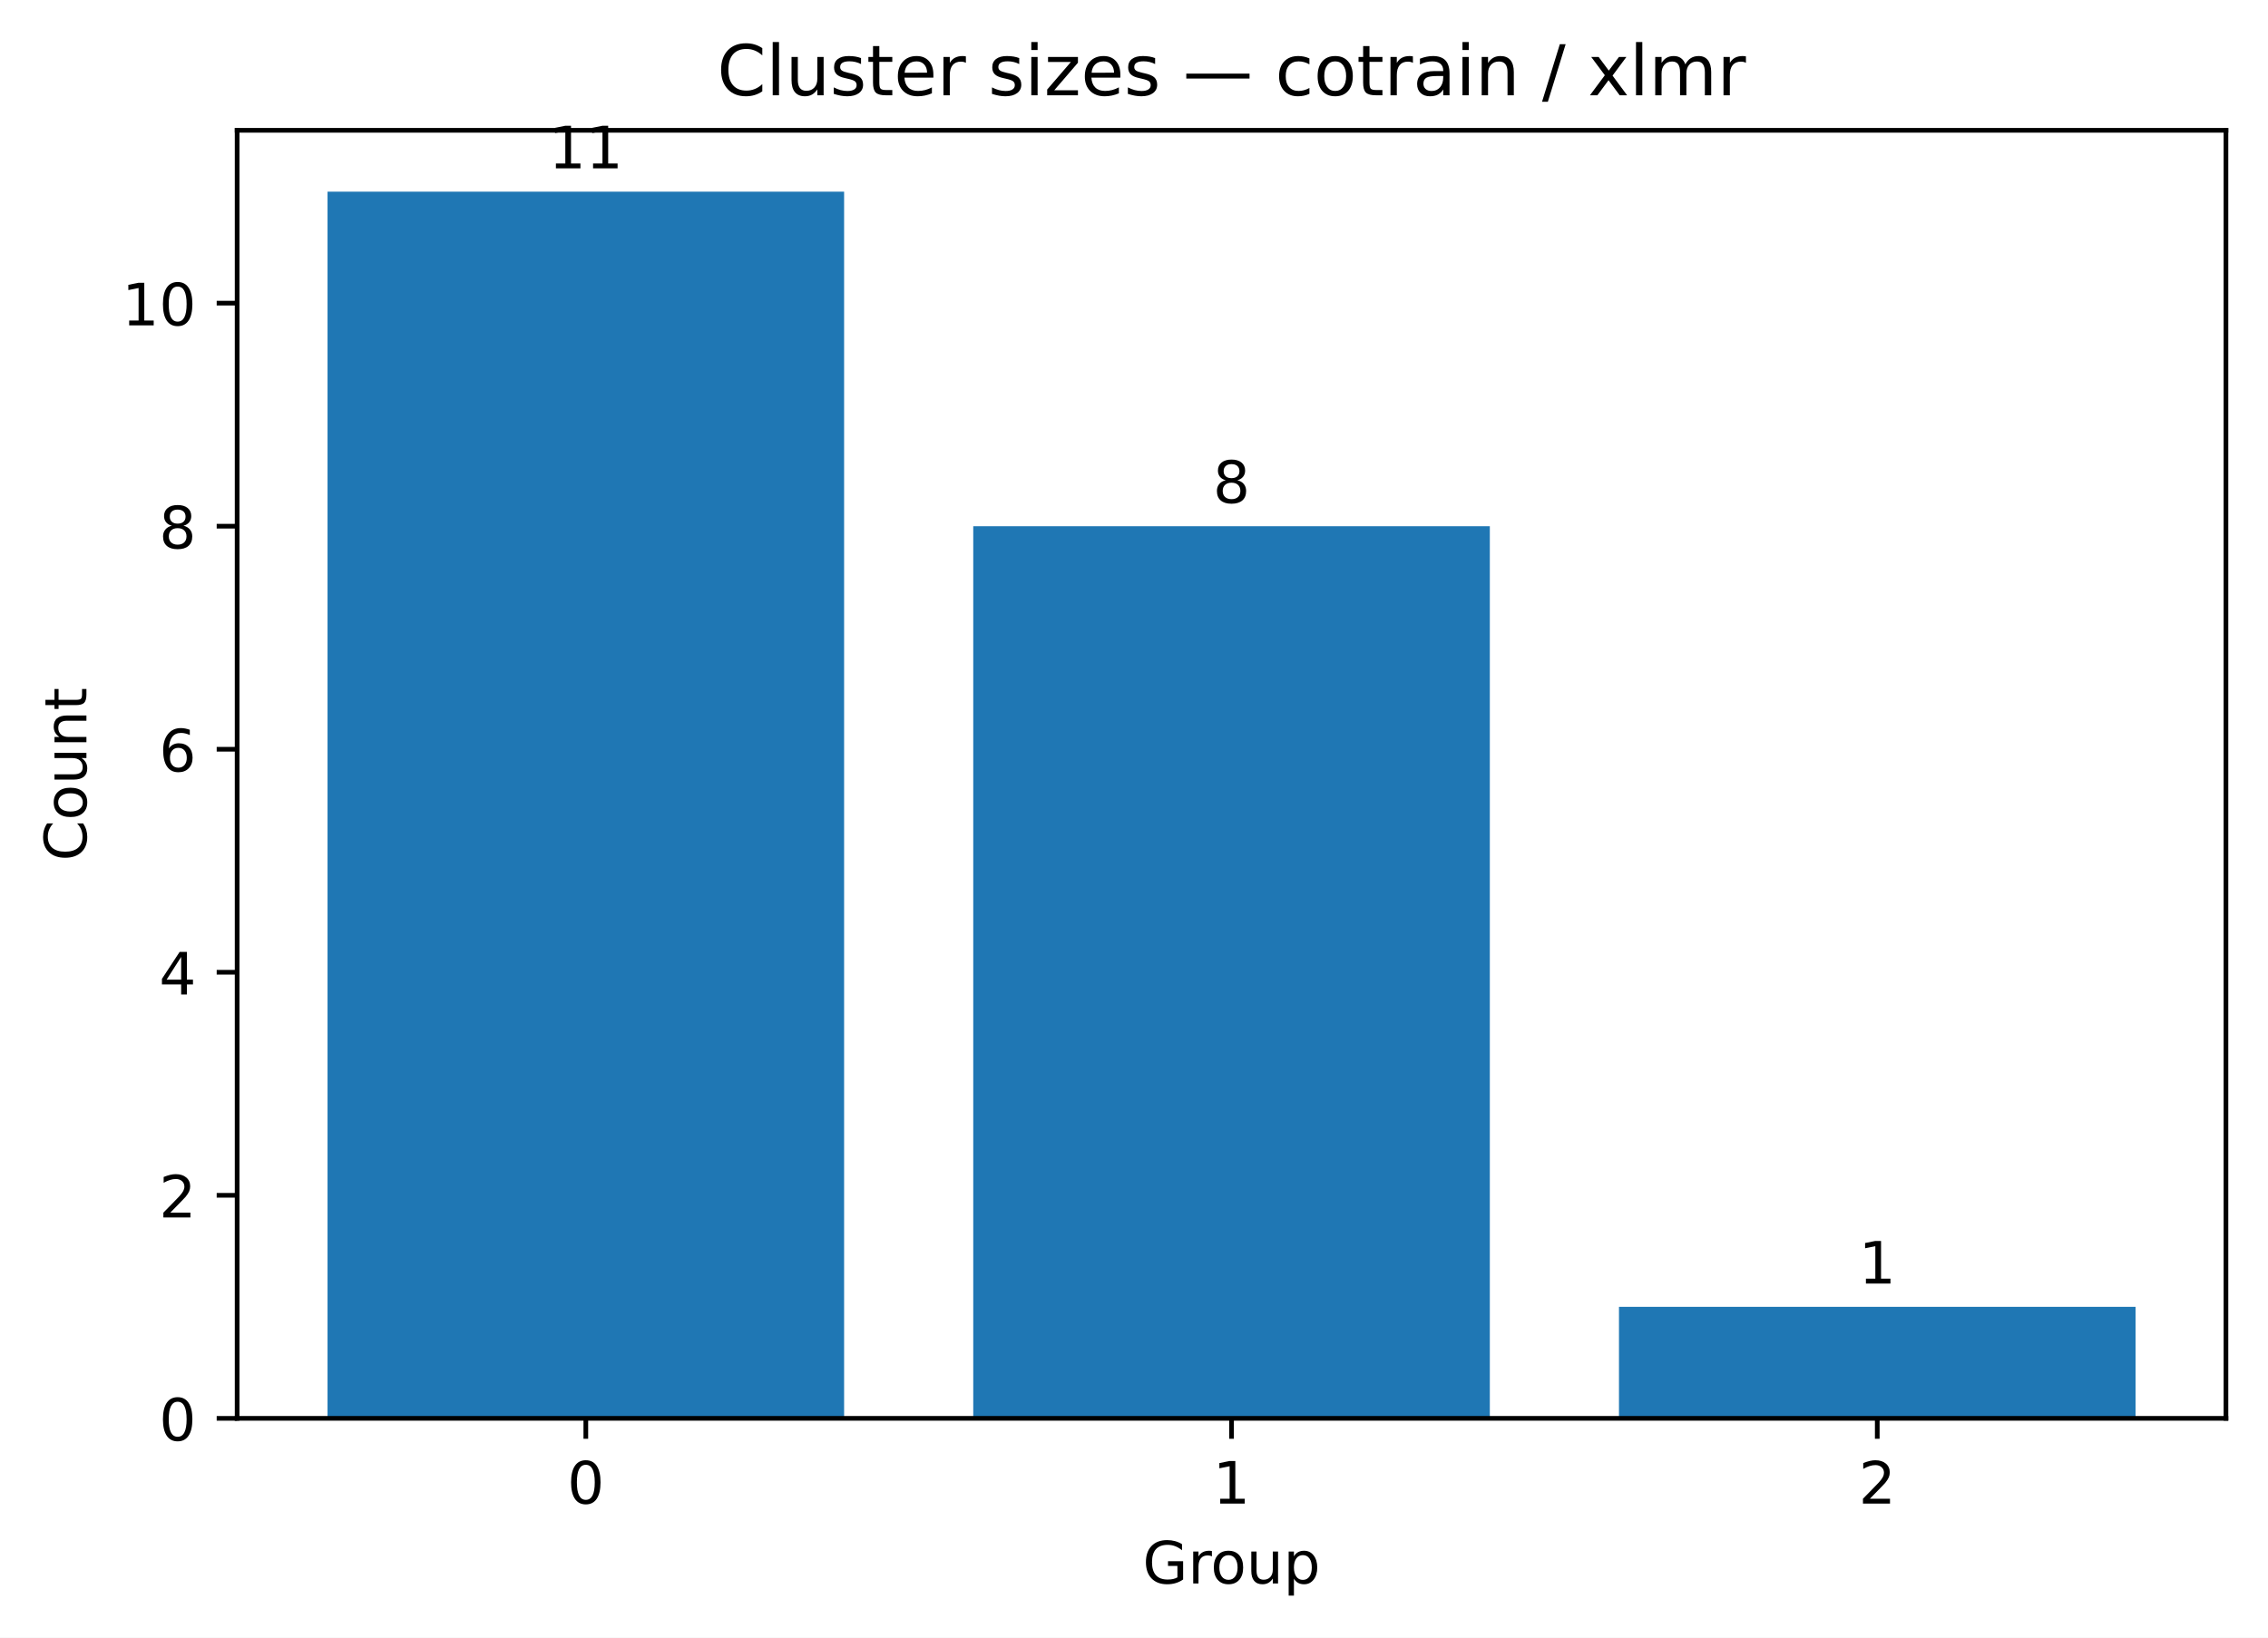
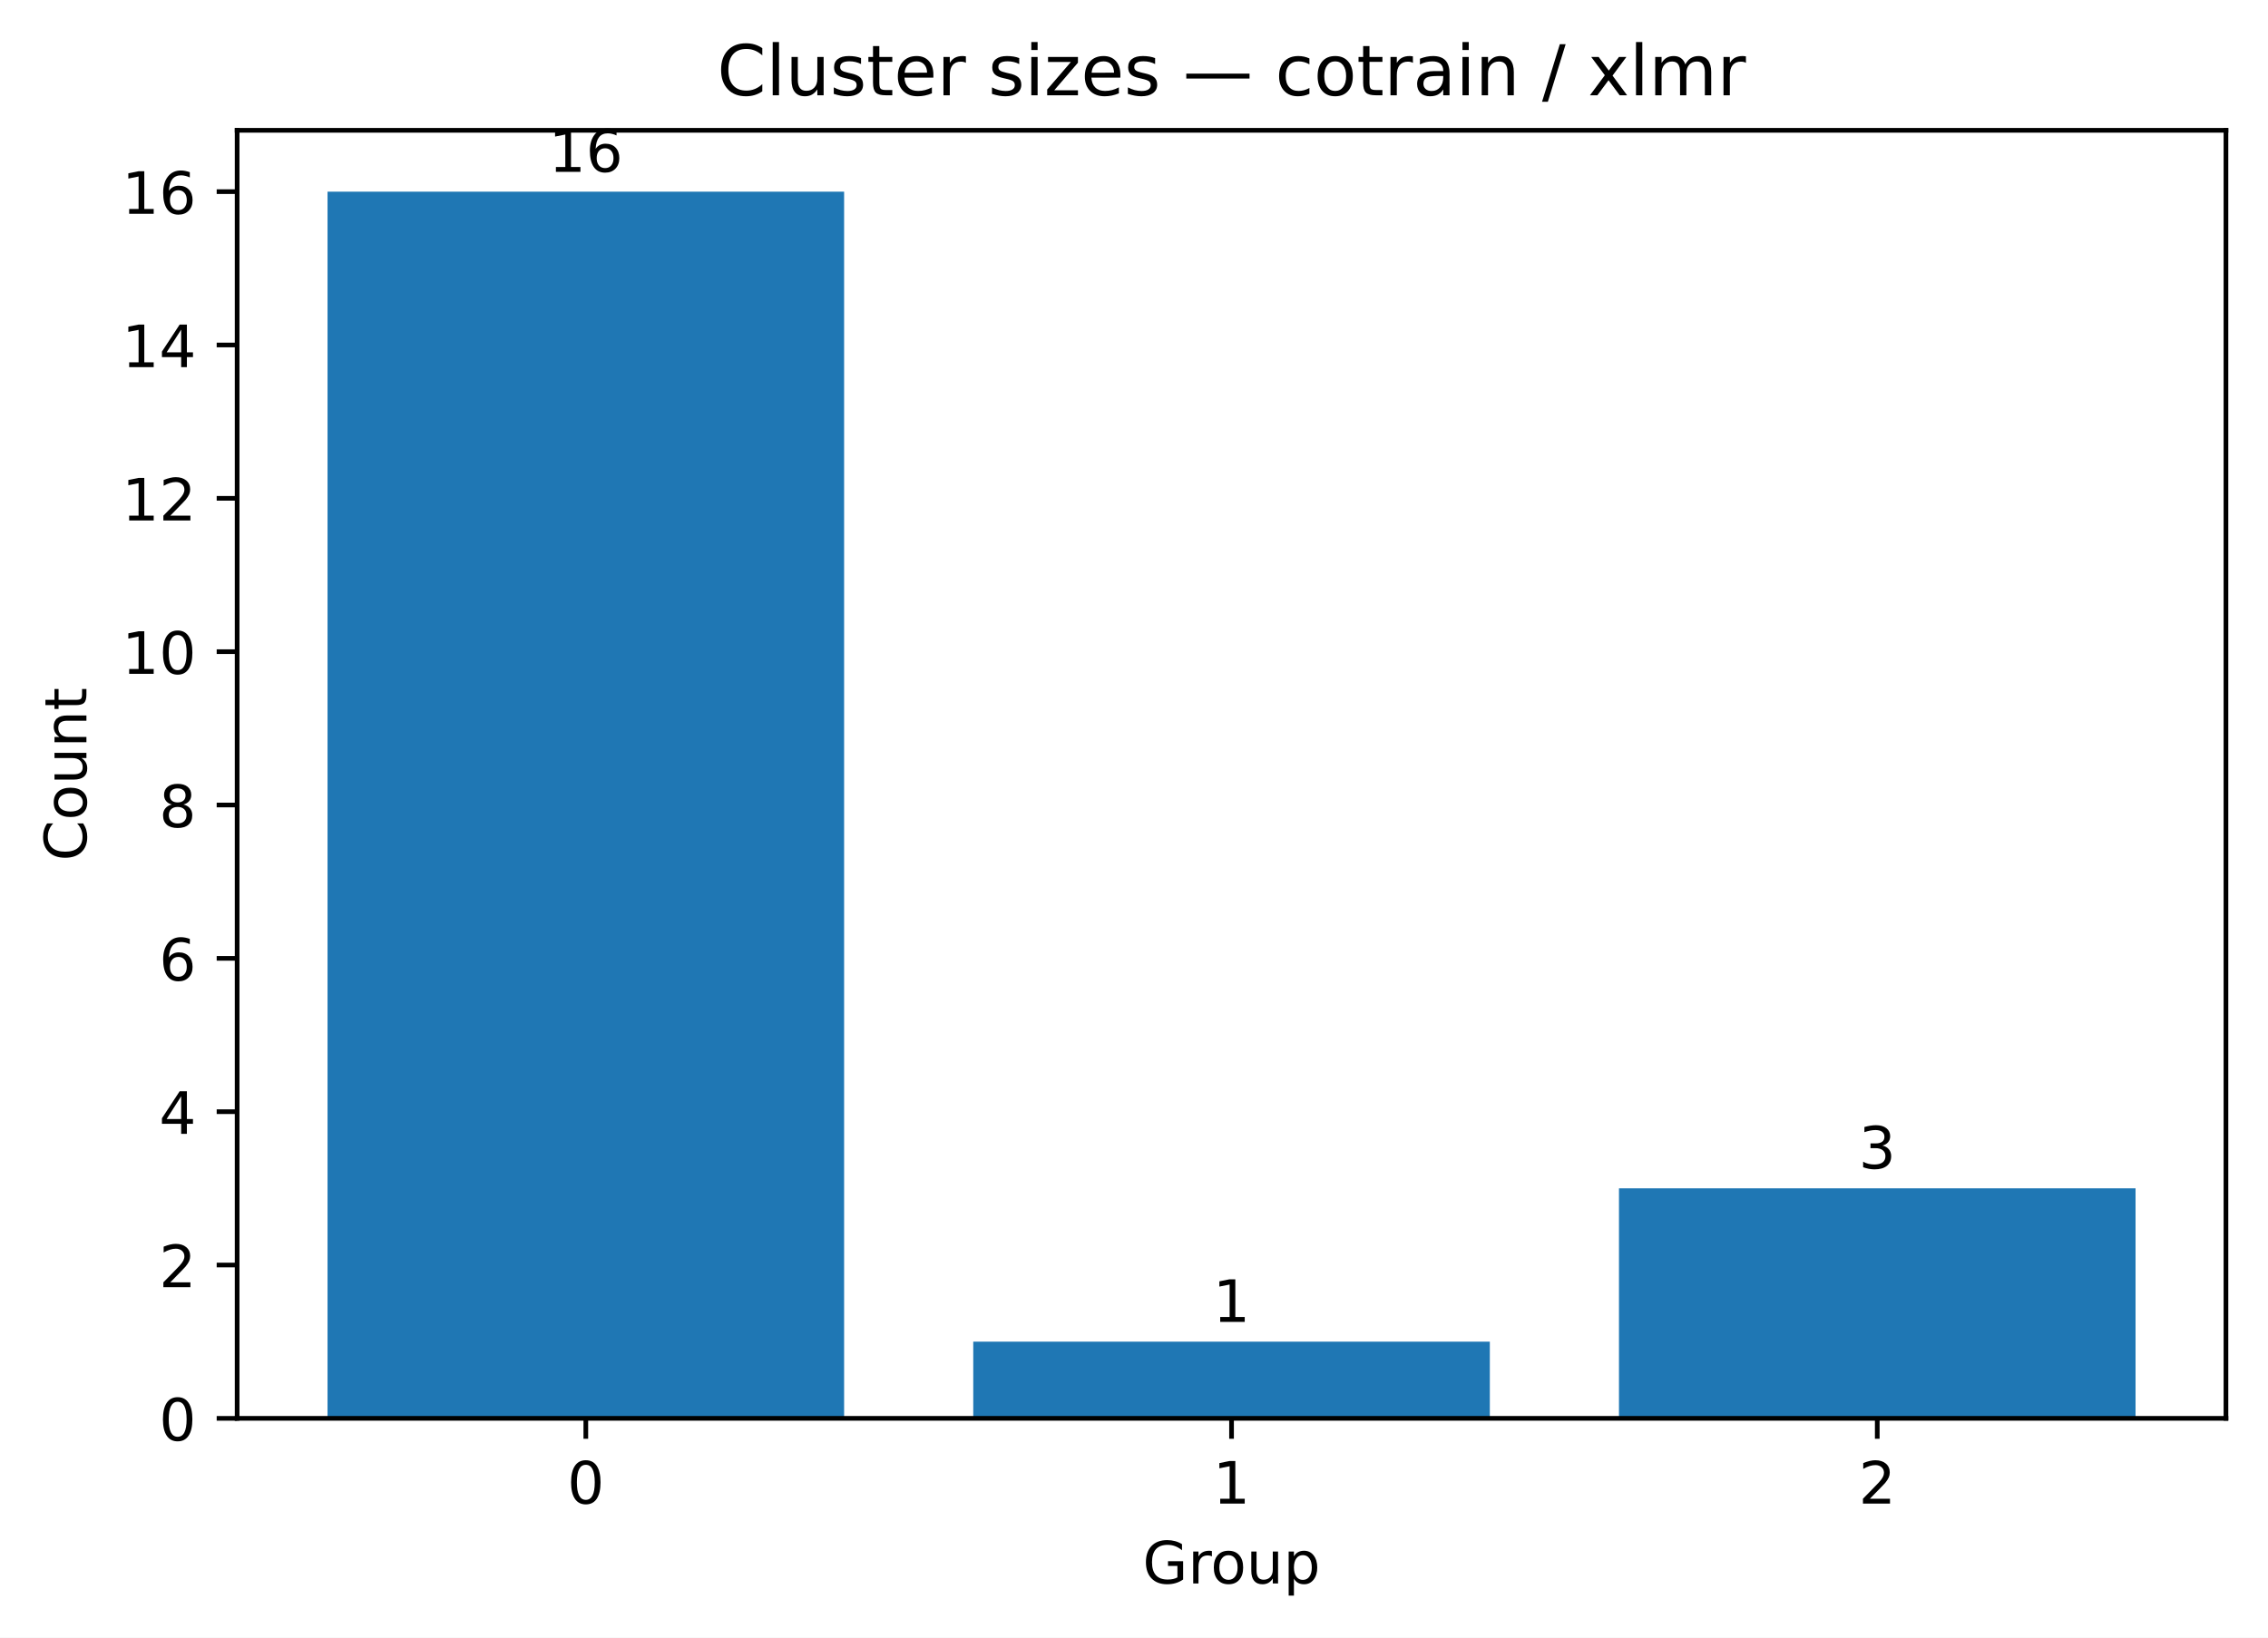
<svg xmlns="http://www.w3.org/2000/svg" xmlns:xlink="http://www.w3.org/1999/xlink" width="388.343pt" height="280.474pt" viewBox="0 0 388.343 280.474" version="1.1">
  <defs>
    <style type="text/css">*{stroke-linejoin: round; stroke-linecap: butt}</style>
  </defs>
  <g id="figure_1">
    <g id="patch_1">
      <path d="M 0 280.474  L 388.343 280.474  L 388.343 0  L 0 0  z " style="fill: #ffffff" />
    </g>
    <g id="axes_1">
      <g id="patch_2">
        <path d="M 40.603 242.918  L 381.143 242.918  L 381.143 22.318  L 40.603 22.318  z " style="fill: #ffffff" />
      </g>
      <g id="patch_3">
-         <path d="M 56.082 242.918  L 144.534 242.918  L 144.534 32.823  L 56.082 32.823  z " clip-path="url(#pf8ff4fd63a)" style="fill: #1f77b4" />
+         <path d="M 56.082 242.918  L 144.534 242.918  L 144.534 32.823  L 56.082 32.823  z " clip-path="url(#pfc1b295ae8)" style="fill: #1f77b4" />
      </g>
      <g id="patch_4">
-         <path d="M 166.647 242.918  L 255.099 242.918  L 255.099 90.122  L 166.647 90.122  z " clip-path="url(#pf8ff4fd63a)" style="fill: #1f77b4" />
+         <path d="M 166.647 242.918  L 255.099 242.918  L 255.099 229.787  L 166.647 229.787  z " clip-path="url(#pfc1b295ae8)" style="fill: #1f77b4" />
      </g>
      <g id="patch_5">
-         <path d="M 277.212 242.918  L 365.664 242.918  L 365.664 223.819  L 277.212 223.819  z " clip-path="url(#pf8ff4fd63a)" style="fill: #1f77b4" />
+         <path d="M 277.212 242.918  L 365.664 242.918  L 365.664 203.525  L 277.212 203.525  z " clip-path="url(#pfc1b295ae8)" style="fill: #1f77b4" />
      </g>
      <g id="matplotlib.axis_1">
        <g id="xtick_1">
          <g id="line2d_1">
            <defs>
-               <path id="m0f4cb98a07" d="M 0 0  L 0 3.5  " style="stroke: #000000; stroke-width: 0.8" />
+               <path id="m32617b7ccf" d="M 0 0  L 0 3.5  " style="stroke: #000000; stroke-width: 0.8" />
            </defs>
            <g>
-               <use xlink:href="#m0f4cb98a07" x="100.308" y="242.918" style="stroke: #000000; stroke-width: 0.8" />
+               <use xlink:href="#m32617b7ccf" x="100.308" y="242.918" style="stroke: #000000; stroke-width: 0.8" />
            </g>
          </g>
          <g id="text_1">
            <g transform="translate(97.12694 257.5166) scale(0.1 -0.1)">
              <defs>
                <path id="DejaVuSans-30" d="M 2034 4250  Q 1547 4250 1301 3770  Q 1056 3291 1056 2328  Q 1056 1369 1301 889  Q 1547 409 2034 409  Q 2525 409 2770 889  Q 3016 1369 3016 2328  Q 3016 3291 2770 3770  Q 2525 4250 2034 4250  z M 2034 4750  Q 2819 4750 3233 4129  Q 3647 3509 3647 2328  Q 3647 1150 3233 529  Q 2819 -91 2034 -91  Q 1250 -91 836 529  Q 422 1150 422 2328  Q 422 3509 836 4129  Q 1250 4750 2034 4750  z " transform="scale(0.015625)" />
              </defs>
              <use xlink:href="#DejaVuSans-30" />
            </g>
          </g>
        </g>
        <g id="xtick_2">
          <g id="line2d_2">
            <g>
-               <use xlink:href="#m0f4cb98a07" x="210.873" y="242.918" style="stroke: #000000; stroke-width: 0.8" />
+               <use xlink:href="#m32617b7ccf" x="210.873" y="242.918" style="stroke: #000000; stroke-width: 0.8" />
            </g>
          </g>
          <g id="text_2">
            <g transform="translate(207.6919 257.5166) scale(0.1 -0.1)">
              <defs>
                <path id="DejaVuSans-31" d="M 794 531  L 1825 531  L 1825 4091  L 703 3866  L 703 4441  L 1819 4666  L 2450 4666  L 2450 531  L 3481 531  L 3481 0  L 794 0  L 794 531  z " transform="scale(0.015625)" />
              </defs>
              <use xlink:href="#DejaVuSans-31" />
            </g>
          </g>
        </g>
        <g id="xtick_3">
          <g id="line2d_3">
            <g>
-               <use xlink:href="#m0f4cb98a07" x="321.438" y="242.918" style="stroke: #000000; stroke-width: 0.8" />
+               <use xlink:href="#m32617b7ccf" x="321.438" y="242.918" style="stroke: #000000; stroke-width: 0.8" />
            </g>
          </g>
          <g id="text_3">
            <g transform="translate(318.2568 257.5166) scale(0.1 -0.1)">
              <defs>
                <path id="DejaVuSans-32" d="M 1228 531  L 3431 531  L 3431 0  L 469 0  L 469 531  Q 828 903 1448 1529  Q 2069 2156 2228 2338  Q 2531 2678 2651 2914  Q 2772 3150 2772 3378  Q 2772 3750 2511 3984  Q 2250 4219 1831 4219  Q 1534 4219 1204 4116  Q 875 4013 500 3803  L 500 4441  Q 881 4594 1212 4672  Q 1544 4750 1819 4750  Q 2544 4750 2975 4387  Q 3406 4025 3406 3419  Q 3406 3131 3298 2873  Q 3191 2616 2906 2266  Q 2828 2175 2409 1742  Q 1991 1309 1228 531  z " transform="scale(0.015625)" />
              </defs>
              <use xlink:href="#DejaVuSans-32" />
            </g>
          </g>
        </g>
        <g id="text_4">
          <g transform="translate(195.6536 271.1947) scale(0.1 -0.1)">
            <defs>
              <path id="DejaVuSans-47" d="M 3809 666  L 3809 1919  L 2778 1919  L 2778 2438  L 4434 2438  L 4434 434  Q 4069 175 3628 42  Q 3188 -91 2688 -91  Q 1594 -91 976 548  Q 359 1188 359 2328  Q 359 3472 976 4111  Q 1594 4750 2688 4750  Q 3144 4750 3555 4637  Q 3966 4525 4313 4306  L 4313 3634  Q 3963 3931 3569 4081  Q 3175 4231 2741 4231  Q 1884 4231 1454 3753  Q 1025 3275 1025 2328  Q 1025 1384 1454 906  Q 1884 428 2741 428  Q 3075 428 3337 486  Q 3600 544 3809 666  z " transform="scale(0.015625)" />
              <path id="DejaVuSans-72" d="M 2631 2963  Q 2534 3019 2420 3045  Q 2306 3072 2169 3072  Q 1681 3072 1420 2755  Q 1159 2438 1159 1844  L 1159 0  L 581 0  L 581 3500  L 1159 3500  L 1159 2956  Q 1341 3275 1631 3429  Q 1922 3584 2338 3584  Q 2397 3584 2469 3576  Q 2541 3569 2628 3553  L 2631 2963  z " transform="scale(0.015625)" />
              <path id="DejaVuSans-6f" d="M 1959 3097  Q 1497 3097 1228 2736  Q 959 2375 959 1747  Q 959 1119 1226 758  Q 1494 397 1959 397  Q 2419 397 2687 759  Q 2956 1122 2956 1747  Q 2956 2369 2687 2733  Q 2419 3097 1959 3097  z M 1959 3584  Q 2709 3584 3137 3096  Q 3566 2609 3566 1747  Q 3566 888 3137 398  Q 2709 -91 1959 -91  Q 1206 -91 779 398  Q 353 888 353 1747  Q 353 2609 779 3096  Q 1206 3584 1959 3584  z " transform="scale(0.015625)" />
              <path id="DejaVuSans-75" d="M 544 1381  L 544 3500  L 1119 3500  L 1119 1403  Q 1119 906 1312 657  Q 1506 409 1894 409  Q 2359 409 2629 706  Q 2900 1003 2900 1516  L 2900 3500  L 3475 3500  L 3475 0  L 2900 0  L 2900 538  Q 2691 219 2414 64  Q 2138 -91 1772 -91  Q 1169 -91 856 284  Q 544 659 544 1381  z M 1991 3584  L 1991 3584  z " transform="scale(0.015625)" />
              <path id="DejaVuSans-70" d="M 1159 525  L 1159 -1331  L 581 -1331  L 581 3500  L 1159 3500  L 1159 2969  Q 1341 3281 1617 3432  Q 1894 3584 2278 3584  Q 2916 3584 3314 3078  Q 3713 2572 3713 1747  Q 3713 922 3314 415  Q 2916 -91 2278 -91  Q 1894 -91 1617 61  Q 1341 213 1159 525  z M 3116 1747  Q 3116 2381 2855 2742  Q 2594 3103 2138 3103  Q 1681 3103 1420 2742  Q 1159 2381 1159 1747  Q 1159 1113 1420 752  Q 1681 391 2138 391  Q 2594 391 2855 752  Q 3116 1113 3116 1747  z " transform="scale(0.015625)" />
            </defs>
            <use xlink:href="#DejaVuSans-47" />
            <use xlink:href="#DejaVuSans-72" transform="translate(77.49023 0)" />
            <use xlink:href="#DejaVuSans-6f" transform="translate(116.3535 0)" />
            <use xlink:href="#DejaVuSans-75" transform="translate(177.5352 0)" />
            <use xlink:href="#DejaVuSans-70" transform="translate(240.9141 0)" />
          </g>
        </g>
      </g>
      <g id="matplotlib.axis_2">
        <g id="ytick_1">
          <g id="line2d_4">
            <defs>
-               <path id="md8f724556b" d="M 0 0  L -3.5 0  " style="stroke: #000000; stroke-width: 0.8" />
+               <path id="m5694887569" d="M 0 0  L -3.5 0  " style="stroke: #000000; stroke-width: 0.8" />
            </defs>
            <g>
-               <use xlink:href="#md8f724556b" x="40.603" y="242.918" style="stroke: #000000; stroke-width: 0.8" />
+               <use xlink:href="#m5694887569" x="40.603" y="242.918" style="stroke: #000000; stroke-width: 0.8" />
            </g>
          </g>
          <g id="text_5">
            <g transform="translate(27.24063 246.7173) scale(0.1 -0.1)">
              <use xlink:href="#DejaVuSans-30" />
            </g>
          </g>
        </g>
        <g id="ytick_2">
          <g id="line2d_5">
            <g>
-               <use xlink:href="#md8f724556b" x="40.603" y="204.719" style="stroke: #000000; stroke-width: 0.8" />
+               <use xlink:href="#m5694887569" x="40.603" y="216.656" style="stroke: #000000; stroke-width: 0.8" />
            </g>
          </g>
          <g id="text_6">
-             <g transform="translate(27.24063 208.5182) scale(0.1 -0.1)">
+             <g transform="translate(27.24063 220.4554) scale(0.1 -0.1)">
              <use xlink:href="#DejaVuSans-32" />
            </g>
          </g>
        </g>
        <g id="ytick_3">
          <g id="line2d_6">
            <g>
-               <use xlink:href="#md8f724556b" x="40.603" y="166.52" style="stroke: #000000; stroke-width: 0.8" />
+               <use xlink:href="#m5694887569" x="40.603" y="190.394" style="stroke: #000000; stroke-width: 0.8" />
            </g>
          </g>
          <g id="text_7">
-             <g transform="translate(27.24063 170.3191) scale(0.1 -0.1)">
+             <g transform="translate(27.24063 194.1935) scale(0.1 -0.1)">
              <defs>
                <path id="DejaVuSans-34" d="M 2419 4116  L 825 1625  L 2419 1625  L 2419 4116  z M 2253 4666  L 3047 4666  L 3047 1625  L 3713 1625  L 3713 1100  L 3047 1100  L 3047 0  L 2419 0  L 2419 1100  L 313 1100  L 313 1709  L 2253 4666  z " transform="scale(0.015625)" />
              </defs>
              <use xlink:href="#DejaVuSans-34" />
            </g>
          </g>
        </g>
        <g id="ytick_4">
          <g id="line2d_7">
            <g>
-               <use xlink:href="#md8f724556b" x="40.603" y="128.321" style="stroke: #000000; stroke-width: 0.8" />
+               <use xlink:href="#m5694887569" x="40.603" y="164.132" style="stroke: #000000; stroke-width: 0.8" />
            </g>
          </g>
          <g id="text_8">
-             <g transform="translate(27.24063 132.1199) scale(0.1 -0.1)">
+             <g transform="translate(27.24063 167.9316) scale(0.1 -0.1)">
              <defs>
                <path id="DejaVuSans-36" d="M 2113 2584  Q 1688 2584 1439 2293  Q 1191 2003 1191 1497  Q 1191 994 1439 701  Q 1688 409 2113 409  Q 2538 409 2786 701  Q 3034 994 3034 1497  Q 3034 2003 2786 2293  Q 2538 2584 2113 2584  z M 3366 4563  L 3366 3988  Q 3128 4100 2886 4159  Q 2644 4219 2406 4219  Q 1781 4219 1451 3797  Q 1122 3375 1075 2522  Q 1259 2794 1537 2939  Q 1816 3084 2150 3084  Q 2853 3084 3261 2657  Q 3669 2231 3669 1497  Q 3669 778 3244 343  Q 2819 -91 2113 -91  Q 1303 -91 875 529  Q 447 1150 447 2328  Q 447 3434 972 4092  Q 1497 4750 2381 4750  Q 2619 4750 2861 4703  Q 3103 4656 3366 4563  z " transform="scale(0.015625)" />
              </defs>
              <use xlink:href="#DejaVuSans-36" />
            </g>
          </g>
        </g>
        <g id="ytick_5">
          <g id="line2d_8">
            <g>
-               <use xlink:href="#md8f724556b" x="40.603" y="90.122" style="stroke: #000000; stroke-width: 0.8" />
+               <use xlink:href="#m5694887569" x="40.603" y="137.871" style="stroke: #000000; stroke-width: 0.8" />
            </g>
          </g>
          <g id="text_9">
-             <g transform="translate(27.24063 93.92081) scale(0.1 -0.1)">
+             <g transform="translate(27.24063 141.6697) scale(0.1 -0.1)">
              <defs>
                <path id="DejaVuSans-38" d="M 2034 2216  Q 1584 2216 1326 1975  Q 1069 1734 1069 1313  Q 1069 891 1326 650  Q 1584 409 2034 409  Q 2484 409 2743 651  Q 3003 894 3003 1313  Q 3003 1734 2745 1975  Q 2488 2216 2034 2216  z M 1403 2484  Q 997 2584 770 2862  Q 544 3141 544 3541  Q 544 4100 942 4425  Q 1341 4750 2034 4750  Q 2731 4750 3128 4425  Q 3525 4100 3525 3541  Q 3525 3141 3298 2862  Q 3072 2584 2669 2484  Q 3125 2378 3379 2068  Q 3634 1759 3634 1313  Q 3634 634 3220 271  Q 2806 -91 2034 -91  Q 1263 -91 848 271  Q 434 634 434 1313  Q 434 1759 690 2068  Q 947 2378 1403 2484  z M 1172 3481  Q 1172 3119 1398 2916  Q 1625 2713 2034 2713  Q 2441 2713 2670 2916  Q 2900 3119 2900 3481  Q 2900 3844 2670 4047  Q 2441 4250 2034 4250  Q 1625 4250 1398 4047  Q 1172 3844 1172 3481  z " transform="scale(0.015625)" />
              </defs>
              <use xlink:href="#DejaVuSans-38" />
            </g>
          </g>
        </g>
        <g id="ytick_6">
          <g id="line2d_9">
            <g>
-               <use xlink:href="#md8f724556b" x="40.603" y="51.922" style="stroke: #000000; stroke-width: 0.8" />
+               <use xlink:href="#m5694887569" x="40.603" y="111.609" style="stroke: #000000; stroke-width: 0.8" />
            </g>
          </g>
          <g id="text_10">
-             <g transform="translate(20.87813 55.72167) scale(0.1 -0.1)">
+             <g transform="translate(20.87813 115.4078) scale(0.1 -0.1)">
              <use xlink:href="#DejaVuSans-31" />
              <use xlink:href="#DejaVuSans-30" transform="translate(63.62305 0)" />
            </g>
          </g>
        </g>
-         <g id="text_11">
+         <g id="ytick_7">
+           <g id="line2d_10">
+             <g>
+               <use xlink:href="#m5694887569" x="40.603" y="85.347" style="stroke: #000000; stroke-width: 0.8" />
+             </g>
+           </g>
+           <g id="text_11">
+             <g transform="translate(20.87813 89.14592) scale(0.1 -0.1)">
+               <use xlink:href="#DejaVuSans-31" />
+               <use xlink:href="#DejaVuSans-32" transform="translate(63.62305 0)" />
+             </g>
+           </g>
+         </g>
+         <g id="ytick_8">
+           <g id="line2d_11">
+             <g>
+               <use xlink:href="#m5694887569" x="40.603" y="59.085" style="stroke: #000000; stroke-width: 0.8" />
+             </g>
+           </g>
+           <g id="text_12">
+             <g transform="translate(20.87813 62.88401) scale(0.1 -0.1)">
+               <use xlink:href="#DejaVuSans-31" />
+               <use xlink:href="#DejaVuSans-34" transform="translate(63.62305 0)" />
+             </g>
+           </g>
+         </g>
+         <g id="ytick_9">
+           <g id="line2d_12">
+             <g>
+               <use xlink:href="#m5694887569" x="40.603" y="32.823" style="stroke: #000000; stroke-width: 0.8" />
+             </g>
+           </g>
+           <g id="text_13">
+             <g transform="translate(20.87813 36.62211) scale(0.1 -0.1)">
+               <use xlink:href="#DejaVuSans-31" />
+               <use xlink:href="#DejaVuSans-36" transform="translate(63.62305 0)" />
+             </g>
+           </g>
+         </g>
+         <g id="text_14">
          <g transform="translate(14.79844 147.4666) rotate(-90) scale(0.1 -0.1)">
            <defs>
              <path id="DejaVuSans-43" d="M 4122 4306  L 4122 3641  Q 3803 3938 3442 4084  Q 3081 4231 2675 4231  Q 1875 4231 1450 3742  Q 1025 3253 1025 2328  Q 1025 1406 1450 917  Q 1875 428 2675 428  Q 3081 428 3442 575  Q 3803 722 4122 1019  L 4122 359  Q 3791 134 3420 21  Q 3050 -91 2638 -91  Q 1578 -91 968 557  Q 359 1206 359 2328  Q 359 3453 968 4101  Q 1578 4750 2638 4750  Q 3056 4750 3426 4639  Q 3797 4528 4122 4306  z " transform="scale(0.015625)" />
              <path id="DejaVuSans-6e" d="M 3513 2113  L 3513 0  L 2938 0  L 2938 2094  Q 2938 2591 2744 2837  Q 2550 3084 2163 3084  Q 1697 3084 1428 2787  Q 1159 2491 1159 1978  L 1159 0  L 581 0  L 581 3500  L 1159 3500  L 1159 2956  Q 1366 3272 1645 3428  Q 1925 3584 2291 3584  Q 2894 3584 3203 3211  Q 3513 2838 3513 2113  z " transform="scale(0.015625)" />
              <path id="DejaVuSans-74" d="M 1172 4494  L 1172 3500  L 2356 3500  L 2356 3053  L 1172 3053  L 1172 1153  Q 1172 725 1289 603  Q 1406 481 1766 481  L 2356 481  L 2356 0  L 1766 0  Q 1100 0 847 248  Q 594 497 594 1153  L 594 3053  L 172 3053  L 172 3500  L 594 3500  L 594 4494  L 1172 4494  z " transform="scale(0.015625)" />
            </defs>
            <use xlink:href="#DejaVuSans-43" />
            <use xlink:href="#DejaVuSans-6f" transform="translate(69.82422 0)" />
            <use xlink:href="#DejaVuSans-75" transform="translate(131.0059 0)" />
            <use xlink:href="#DejaVuSans-6e" transform="translate(194.3848 0)" />
            <use xlink:href="#DejaVuSans-74" transform="translate(257.7637 0)" />
          </g>
        </g>
      </g>
      <g id="patch_6">
        <path d="M 40.603 242.918  L 40.603 22.318  " style="fill: none; stroke: #000000; stroke-width: 0.8; stroke-linejoin: miter; stroke-linecap: square" />
      </g>
      <g id="patch_7">
        <path d="M 381.143 242.918  L 381.143 22.318  " style="fill: none; stroke: #000000; stroke-width: 0.8; stroke-linejoin: miter; stroke-linecap: square" />
      </g>
      <g id="patch_8">
        <path d="M 40.603 242.918  L 381.143 242.918  " style="fill: none; stroke: #000000; stroke-width: 0.8; stroke-linejoin: miter; stroke-linecap: square" />
      </g>
      <g id="patch_9">
        <path d="M 40.603 22.318  L 381.143 22.318  " style="fill: none; stroke: #000000; stroke-width: 0.8; stroke-linejoin: miter; stroke-linecap: square" />
      </g>
-       <g id="text_12">
-         <g transform="translate(93.94569 28.83324) scale(0.1 -0.1)">
+       <g id="text_15">
+         <g transform="translate(93.94569 29.4301) scale(0.1 -0.1)">
          <use xlink:href="#DejaVuSans-31" />
-           <use xlink:href="#DejaVuSans-31" transform="translate(63.62305 0)" />
-         </g>
-       </g>
-       <g id="text_13">
-         <g transform="translate(207.6919 86.13194) scale(0.1 -0.1)">
-           <use xlink:href="#DejaVuSans-38" />
-         </g>
-       </g>
-       <g id="text_14">
-         <g transform="translate(318.2568 219.8289) scale(0.1 -0.1)">
+           <use xlink:href="#DejaVuSans-36" transform="translate(63.62305 0)" />
+         </g>
+       </g>
+       <g id="text_16">
+         <g transform="translate(207.6919 226.3944) scale(0.1 -0.1)">
          <use xlink:href="#DejaVuSans-31" />
        </g>
      </g>
-       <g id="text_15">
+       <g id="text_17">
+         <g transform="translate(318.2568 200.1325) scale(0.1 -0.1)">
+           <defs>
+             <path id="DejaVuSans-33" d="M 2597 2516  Q 3050 2419 3304 2112  Q 3559 1806 3559 1356  Q 3559 666 3084 287  Q 2609 -91 1734 -91  Q 1441 -91 1130 -33  Q 819 25 488 141  L 488 750  Q 750 597 1062 519  Q 1375 441 1716 441  Q 2309 441 2620 675  Q 2931 909 2931 1356  Q 2931 1769 2642 2001  Q 2353 2234 1838 2234  L 1294 2234  L 1294 2753  L 1863 2753  Q 2328 2753 2575 2939  Q 2822 3125 2822 3475  Q 2822 3834 2567 4026  Q 2313 4219 1838 4219  Q 1578 4219 1281 4162  Q 984 4106 628 3988  L 628 4550  Q 988 4650 1302 4700  Q 1616 4750 1894 4750  Q 2613 4750 3031 4423  Q 3450 4097 3450 3541  Q 3450 3153 3228 2886  Q 3006 2619 2597 2516  z " transform="scale(0.015625)" />
+           </defs>
+           <use xlink:href="#DejaVuSans-33" />
+         </g>
+       </g>
+       <g id="text_18">
        <g transform="translate(122.7987 16.31812) scale(0.12 -0.12)">
          <defs>
            <path id="DejaVuSans-6c" d="M 603 4863  L 1178 4863  L 1178 0  L 603 0  L 603 4863  z " transform="scale(0.015625)" />
            <path id="DejaVuSans-73" d="M 2834 3397  L 2834 2853  Q 2591 2978 2328 3040  Q 2066 3103 1784 3103  Q 1356 3103 1142 2972  Q 928 2841 928 2578  Q 928 2378 1081 2264  Q 1234 2150 1697 2047  L 1894 2003  Q 2506 1872 2764 1633  Q 3022 1394 3022 966  Q 3022 478 2636 193  Q 2250 -91 1575 -91  Q 1294 -91 989 -36  Q 684 19 347 128  L 347 722  Q 666 556 975 473  Q 1284 391 1588 391  Q 1994 391 2212 530  Q 2431 669 2431 922  Q 2431 1156 2273 1281  Q 2116 1406 1581 1522  L 1381 1569  Q 847 1681 609 1914  Q 372 2147 372 2553  Q 372 3047 722 3315  Q 1072 3584 1716 3584  Q 2034 3584 2315 3537  Q 2597 3491 2834 3397  z " transform="scale(0.015625)" />
            <path id="DejaVuSans-65" d="M 3597 1894  L 3597 1613  L 953 1613  Q 991 1019 1311 708  Q 1631 397 2203 397  Q 2534 397 2845 478  Q 3156 559 3463 722  L 3463 178  Q 3153 47 2828 -22  Q 2503 -91 2169 -91  Q 1331 -91 842 396  Q 353 884 353 1716  Q 353 2575 817 3079  Q 1281 3584 2069 3584  Q 2775 3584 3186 3129  Q 3597 2675 3597 1894  z M 3022 2063  Q 3016 2534 2758 2815  Q 2500 3097 2075 3097  Q 1594 3097 1305 2825  Q 1016 2553 972 2059  L 3022 2063  z " transform="scale(0.015625)" />
            <path id="DejaVuSans-20" transform="scale(0.015625)" />
            <path id="DejaVuSans-69" d="M 603 3500  L 1178 3500  L 1178 0  L 603 0  L 603 3500  z M 603 4863  L 1178 4863  L 1178 4134  L 603 4134  L 603 4863  z " transform="scale(0.015625)" />
            <path id="DejaVuSans-7a" d="M 353 3500  L 3084 3500  L 3084 2975  L 922 459  L 3084 459  L 3084 0  L 275 0  L 275 525  L 2438 3041  L 353 3041  L 353 3500  z " transform="scale(0.015625)" />
            <path id="DejaVuSans-2014" d="M 313 1978  L 6088 1978  L 6088 1528  L 313 1528  L 313 1978  z " transform="scale(0.015625)" />
            <path id="DejaVuSans-63" d="M 3122 3366  L 3122 2828  Q 2878 2963 2633 3030  Q 2388 3097 2138 3097  Q 1578 3097 1268 2742  Q 959 2388 959 1747  Q 959 1106 1268 751  Q 1578 397 2138 397  Q 2388 397 2633 464  Q 2878 531 3122 666  L 3122 134  Q 2881 22 2623 -34  Q 2366 -91 2075 -91  Q 1284 -91 818 406  Q 353 903 353 1747  Q 353 2603 823 3093  Q 1294 3584 2113 3584  Q 2378 3584 2631 3529  Q 2884 3475 3122 3366  z " transform="scale(0.015625)" />
            <path id="DejaVuSans-61" d="M 2194 1759  Q 1497 1759 1228 1600  Q 959 1441 959 1056  Q 959 750 1161 570  Q 1363 391 1709 391  Q 2188 391 2477 730  Q 2766 1069 2766 1631  L 2766 1759  L 2194 1759  z M 3341 1997  L 3341 0  L 2766 0  L 2766 531  Q 2569 213 2275 61  Q 1981 -91 1556 -91  Q 1019 -91 701 211  Q 384 513 384 1019  Q 384 1609 779 1909  Q 1175 2209 1959 2209  L 2766 2209  L 2766 2266  Q 2766 2663 2505 2880  Q 2244 3097 1772 3097  Q 1472 3097 1187 3025  Q 903 2953 641 2809  L 641 3341  Q 956 3463 1253 3523  Q 1550 3584 1831 3584  Q 2591 3584 2966 3190  Q 3341 2797 3341 1997  z " transform="scale(0.015625)" />
            <path id="DejaVuSans-2f" d="M 1625 4666  L 2156 4666  L 531 -594  L 0 -594  L 1625 4666  z " transform="scale(0.015625)" />
            <path id="DejaVuSans-78" d="M 3513 3500  L 2247 1797  L 3578 0  L 2900 0  L 1881 1375  L 863 0  L 184 0  L 1544 1831  L 300 3500  L 978 3500  L 1906 2253  L 2834 3500  L 3513 3500  z " transform="scale(0.015625)" />
            <path id="DejaVuSans-6d" d="M 3328 2828  Q 3544 3216 3844 3400  Q 4144 3584 4550 3584  Q 5097 3584 5394 3201  Q 5691 2819 5691 2113  L 5691 0  L 5113 0  L 5113 2094  Q 5113 2597 4934 2840  Q 4756 3084 4391 3084  Q 3944 3084 3684 2787  Q 3425 2491 3425 1978  L 3425 0  L 2847 0  L 2847 2094  Q 2847 2600 2669 2842  Q 2491 3084 2119 3084  Q 1678 3084 1418 2786  Q 1159 2488 1159 1978  L 1159 0  L 581 0  L 581 3500  L 1159 3500  L 1159 2956  Q 1356 3278 1631 3431  Q 1906 3584 2284 3584  Q 2666 3584 2933 3390  Q 3200 3197 3328 2828  z " transform="scale(0.015625)" />
          </defs>
          <use xlink:href="#DejaVuSans-43" />
          <use xlink:href="#DejaVuSans-6c" transform="translate(69.82422 0)" />
          <use xlink:href="#DejaVuSans-75" transform="translate(97.60742 0)" />
          <use xlink:href="#DejaVuSans-73" transform="translate(160.9863 0)" />
          <use xlink:href="#DejaVuSans-74" transform="translate(213.0859 0)" />
          <use xlink:href="#DejaVuSans-65" transform="translate(252.2949 0)" />
          <use xlink:href="#DejaVuSans-72" transform="translate(313.8184 0)" />
          <use xlink:href="#DejaVuSans-20" transform="translate(354.9316 0)" />
          <use xlink:href="#DejaVuSans-73" transform="translate(386.7188 0)" />
          <use xlink:href="#DejaVuSans-69" transform="translate(438.8184 0)" />
          <use xlink:href="#DejaVuSans-7a" transform="translate(466.6016 0)" />
          <use xlink:href="#DejaVuSans-65" transform="translate(519.0918 0)" />
          <use xlink:href="#DejaVuSans-73" transform="translate(580.6152 0)" />
          <use xlink:href="#DejaVuSans-20" transform="translate(632.7148 0)" />
          <use xlink:href="#DejaVuSans-2014" transform="translate(664.502 0)" />
          <use xlink:href="#DejaVuSans-20" transform="translate(764.502 0)" />
          <use xlink:href="#DejaVuSans-63" transform="translate(796.2891 0)" />
          <use xlink:href="#DejaVuSans-6f" transform="translate(851.2695 0)" />
          <use xlink:href="#DejaVuSans-74" transform="translate(912.4512 0)" />
          <use xlink:href="#DejaVuSans-72" transform="translate(951.6602 0)" />
          <use xlink:href="#DejaVuSans-61" transform="translate(992.7734 0)" />
          <use xlink:href="#DejaVuSans-69" transform="translate(1054.053 0)" />
          <use xlink:href="#DejaVuSans-6e" transform="translate(1081.836 0)" />
          <use xlink:href="#DejaVuSans-20" transform="translate(1145.215 0)" />
          <use xlink:href="#DejaVuSans-2f" transform="translate(1177.002 0)" />
          <use xlink:href="#DejaVuSans-20" transform="translate(1210.693 0)" />
          <use xlink:href="#DejaVuSans-78" transform="translate(1242.48 0)" />
          <use xlink:href="#DejaVuSans-6c" transform="translate(1301.66 0)" />
          <use xlink:href="#DejaVuSans-6d" transform="translate(1329.443 0)" />
          <use xlink:href="#DejaVuSans-72" transform="translate(1426.855 0)" />
        </g>
      </g>
    </g>
  </g>
  <defs>
-     <clipPath id="pf8ff4fd63a">
+     <clipPath id="pfc1b295ae8">
      <rect x="40.603" y="22.318" width="340.54" height="220.6" />
    </clipPath>
  </defs>
</svg>
